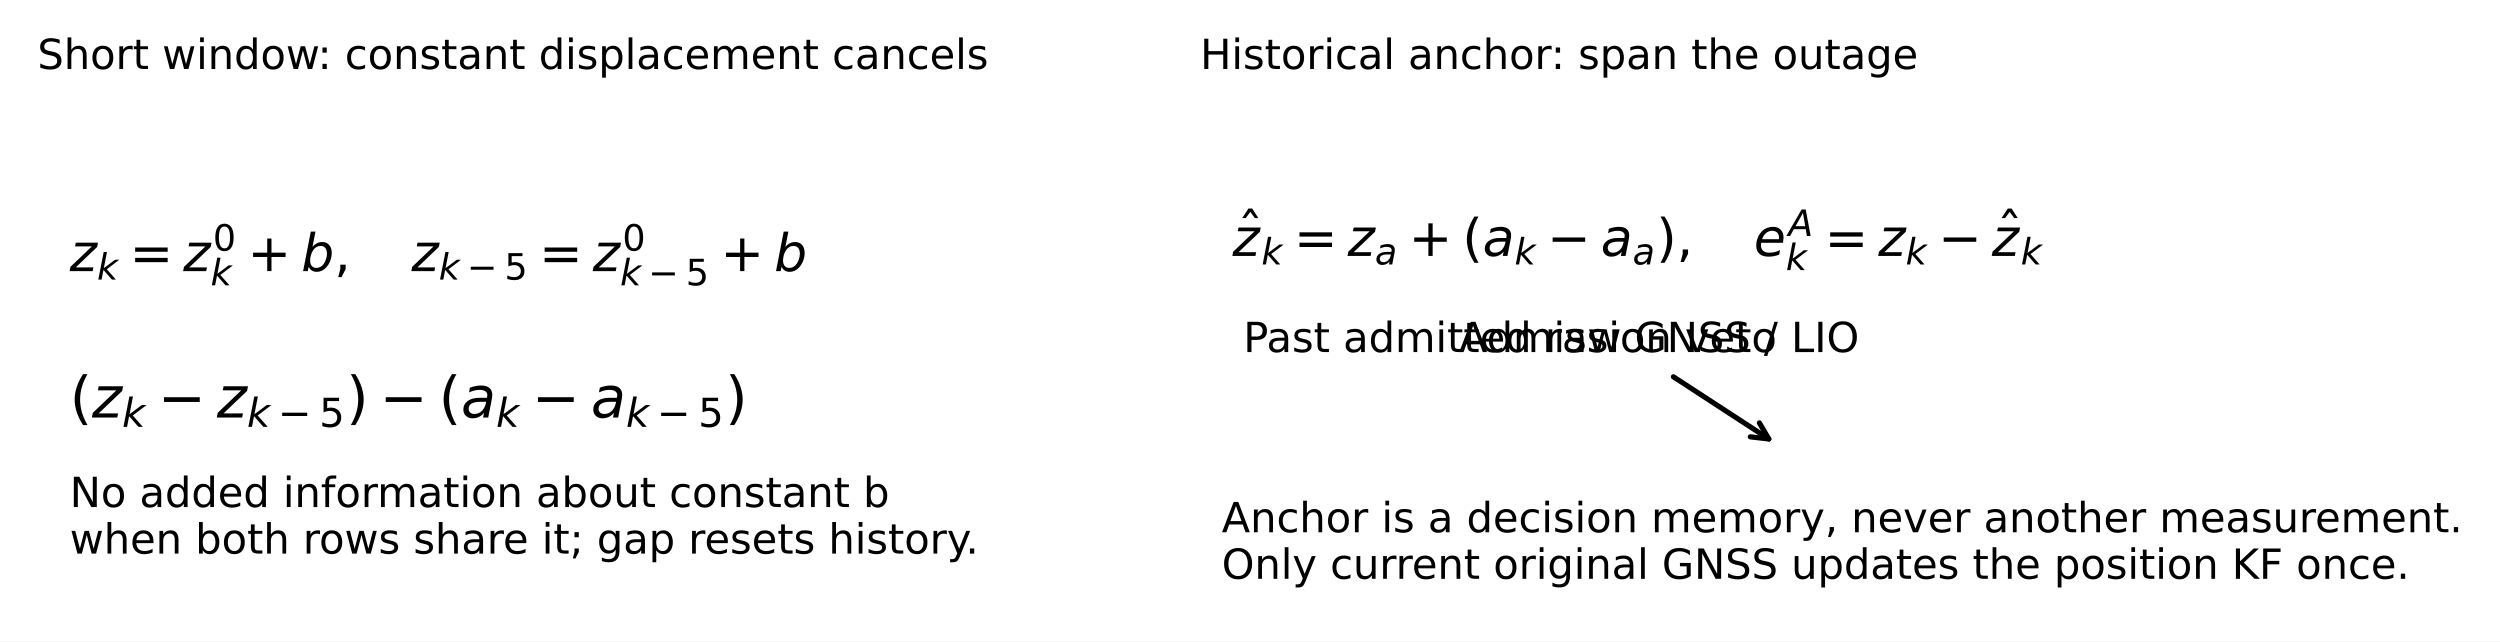
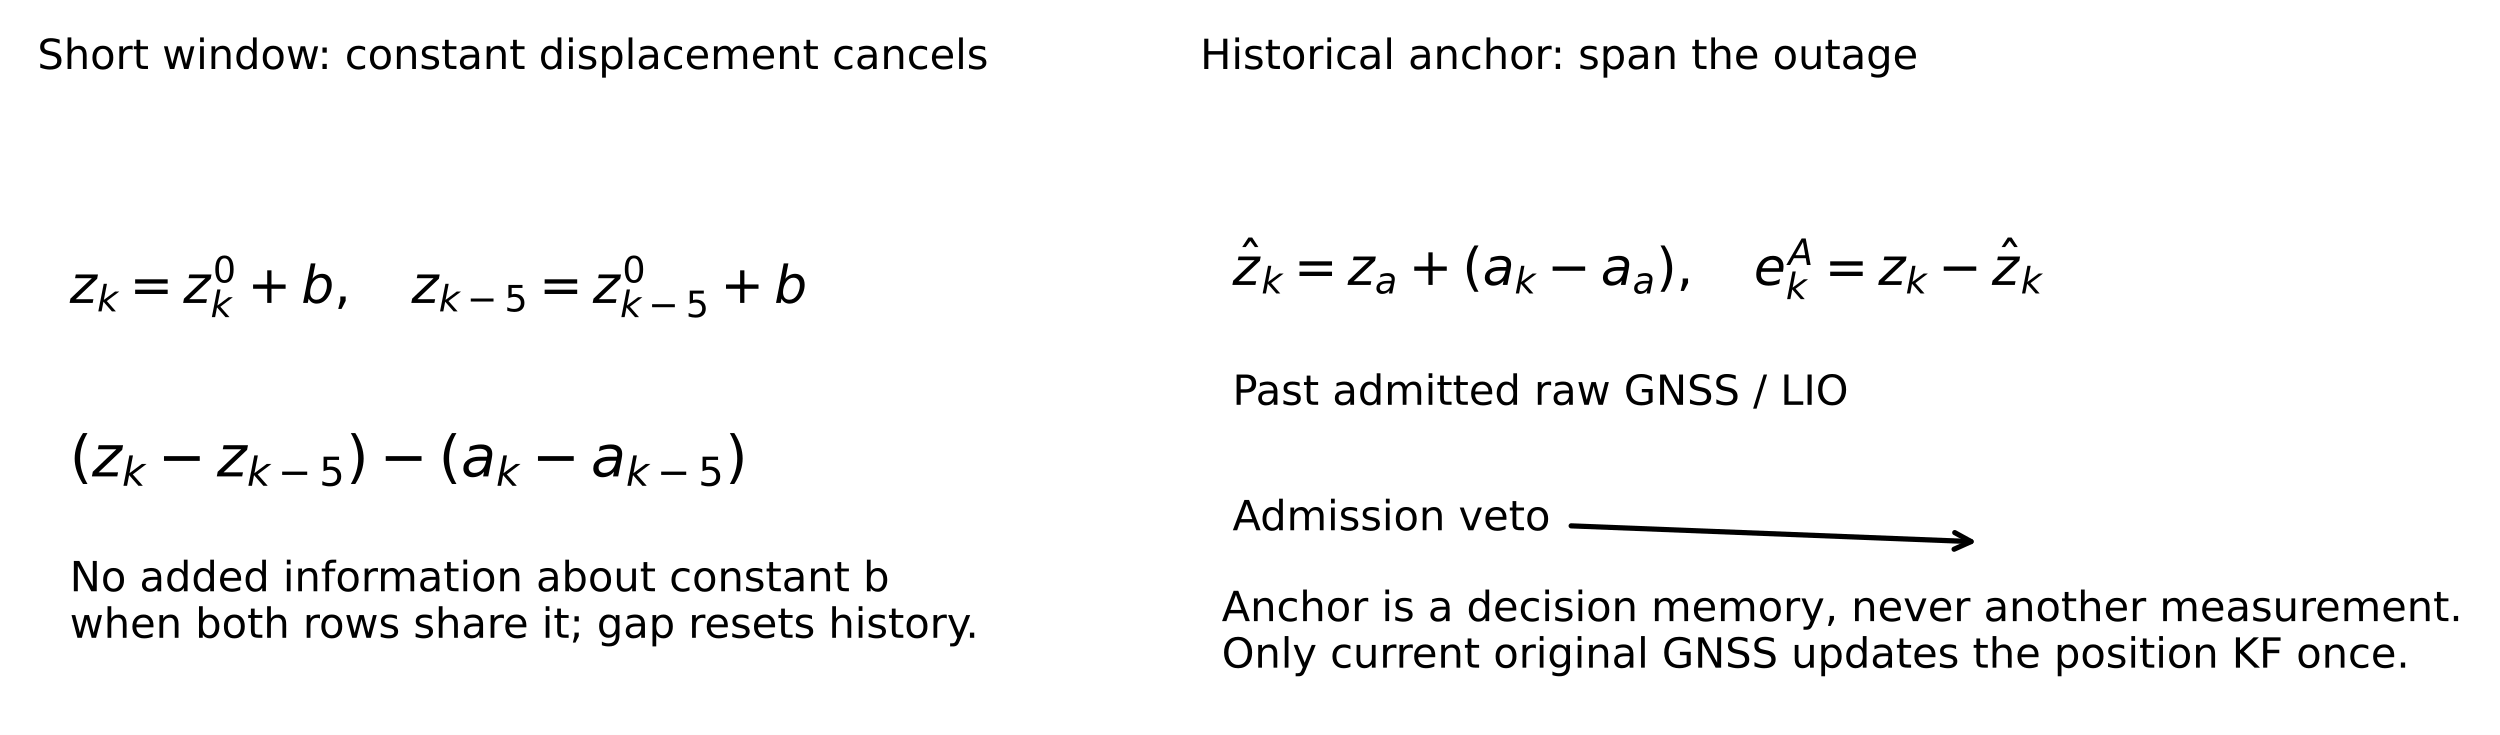
- <svg xmlns="http://www.w3.org/2000/svg" xmlns:xlink="http://www.w3.org/1999/xlink" width="481.13pt" height="123.439pt" viewBox="0 0 481.13 123.439" version="1.1">
+ <svg xmlns="http://www.w3.org/2000/svg" xmlns:xlink="http://www.w3.org/1999/xlink" width="481.13pt" height="141.439pt" viewBox="0 0 481.13 141.439" version="1.1">
  <defs>
    <style type="text/css">*{stroke-linejoin: round; stroke-linecap: butt}</style>
  </defs>
  <g id="figure_1">
    <g id="patch_1">
-       <path d="M 0 123.439  L 481.13 123.439  L 481.13 0  L 0 0  z " style="fill: #ffffff" />
+       <path d="M 0 141.439  L 481.13 141.439  L 481.13 0  L 0 0  z " style="fill: #ffffff" />
    </g>
    <g id="axes_1">
      <g id="text_1">
-         <g transform="translate(13.42484 52.24515)scale(0.1 -0.1)">
+         <g transform="translate(13.42484 58.36515)scale(0.1 -0.1)">
          <defs>
            <path id="DejaVuSans-Oblique-7a" d="M 744 3500  L 3475 3500  L 3372 2975  L 738 459  L 2913 459  L 2822 0  L -19 0  L 84 525  L 2719 3041  L 653 3041  L 744 3500  z " transform="scale(0.015625)" />
            <path id="DejaVuSans-Oblique-6b" d="M 1172 4863  L 1747 4863  L 1197 2028  L 3169 3500  L 3916 3500  L 1716 1825  L 3322 0  L 2625 0  L 1131 1709  L 800 0  L 225 0  L 1172 4863  z " transform="scale(0.015625)" />
            <path id="DejaVuSans-3d" d="M 678 2906  L 4684 2906  L 4684 2381  L 678 2381  L 678 2906  z M 678 1631  L 4684 1631  L 4684 1100  L 678 1100  L 678 1631  z " transform="scale(0.015625)" />
            <path id="DejaVuSans-30" d="M 2034 4250  Q 1547 4250 1301 3770  Q 1056 3291 1056 2328  Q 1056 1369 1301 889  Q 1547 409 2034 409  Q 2525 409 2770 889  Q 3016 1369 3016 2328  Q 3016 3291 2770 3770  Q 2525 4250 2034 4250  z M 2034 4750  Q 2819 4750 3233 4129  Q 3647 3509 3647 2328  Q 3647 1150 3233 529  Q 2819 -91 2034 -91  Q 1250 -91 836 529  Q 422 1150 422 2328  Q 422 3509 836 4129  Q 1250 4750 2034 4750  z " transform="scale(0.015625)" />
            <path id="DejaVuSans-2b" d="M 2944 4013  L 2944 2272  L 4684 2272  L 4684 1741  L 2944 1741  L 2944 0  L 2419 0  L 2419 1741  L 678 1741  L 678 2272  L 2419 2272  L 2419 4013  L 2944 4013  z " transform="scale(0.015625)" />
            <path id="DejaVuSans-Oblique-62" d="M 3169 2138  Q 3169 2591 2961 2847  Q 2753 3103 2388 3103  Q 2122 3103 1889 2973  Q 1656 2844 1484 2597  Q 1303 2338 1198 1995  Q 1094 1653 1094 1313  Q 1094 881 1298 636  Q 1503 391 1863 391  Q 2134 391 2365 517  Q 2597 644 2772 891  Q 2950 1147 3059 1487  Q 3169 1828 3169 2138  z M 1381 2969  Q 1594 3256 1914 3420  Q 2234 3584 2584 3584  Q 3122 3584 3439 3221  Q 3756 2859 3756 2241  Q 3756 1734 3570 1259  Q 3384 784 3041 416  Q 2816 172 2522 40  Q 2228 -91 1906 -91  Q 1566 -91 1316 65  Q 1066 222 909 531  L 806 0  L 231 0  L 1178 4863  L 1753 4863  L 1381 2969  z " transform="scale(0.015625)" />
            <path id="DejaVuSans-2c" d="M 750 794  L 1409 794  L 1409 256  L 897 -744  L 494 -744  L 750 256  L 750 794  z " transform="scale(0.015625)" />
            <path id="DejaVuSans-2212" d="M 678 2272  L 4684 2272  L 4684 1741  L 678 1741  L 678 2272  z " transform="scale(0.015625)" />
            <path id="DejaVuSans-35" d="M 691 4666  L 3169 4666  L 3169 4134  L 1269 4134  L 1269 2991  Q 1406 3038 1543 3061  Q 1681 3084 1819 3084  Q 2600 3084 3056 2656  Q 3513 2228 3513 1497  Q 3513 744 3044 326  Q 2575 -91 1722 -91  Q 1428 -91 1123 -41  Q 819 9 494 109  L 494 744  Q 775 591 1075 516  Q 1375 441 1709 441  Q 2250 441 2565 725  Q 2881 1009 2881 1497  Q 2881 1984 2565 2268  Q 2250 2553 1709 2553  Q 1456 2553 1204 2497  Q 953 2441 691 2322  L 691 4666  z " transform="scale(0.015625)" />
          </defs>
          <use xlink:href="#DejaVuSans-Oblique-7a" transform="translate(0 0.70625)" />
          <use xlink:href="#DejaVuSans-Oblique-6b" transform="translate(52.49023 -15.7)scale(0.7)" />
          <use xlink:href="#DejaVuSans-3d" transform="translate(115.2441 0.70625)" />
          <use xlink:href="#DejaVuSans-Oblique-7a" transform="translate(218.5156 0.70625)" />
          <use xlink:href="#DejaVuSans-30" transform="translate(275.472 40.04688)scale(0.7)" />
          <use xlink:href="#DejaVuSans-Oblique-6b" transform="translate(271.0059 -26.6375)scale(0.7)" />
          <use xlink:href="#DejaVuSans-2b" transform="translate(342.2249 0.70625)" />
          <use xlink:href="#DejaVuSans-Oblique-62" transform="translate(445.4964 0.70625)" />
          <use xlink:href="#DejaVuSans-2c" transform="translate(508.973 0.70625)" />
          <use xlink:href="#DejaVuSans-Oblique-7a" transform="translate(657.6546 0.70625)" />
          <use xlink:href="#DejaVuSans-Oblique-6b" transform="translate(710.1449 -15.7)scale(0.7)" />
          <use xlink:href="#DejaVuSans-2212" transform="translate(764.3197 -15.7)scale(0.7)" />
          <use xlink:href="#DejaVuSans-35" transform="translate(836.6097 -15.7)scale(0.7)" />
          <use xlink:href="#DejaVuSans-3d" transform="translate(903.3626 0.70625)" />
          <use xlink:href="#DejaVuSans-Oblique-7a" transform="translate(1006.634 0.70625)" />
          <use xlink:href="#DejaVuSans-30" transform="translate(1063.59 40.04688)scale(0.7)" />
          <use xlink:href="#DejaVuSans-Oblique-6b" transform="translate(1059.124 -26.6375)scale(0.7)" />
          <use xlink:href="#DejaVuSans-2212" transform="translate(1113.299 -26.6375)scale(0.7)" />
          <use xlink:href="#DejaVuSans-35" transform="translate(1185.589 -26.6375)scale(0.7)" />
          <use xlink:href="#DejaVuSans-2b" transform="translate(1252.342 0.70625)" />
          <use xlink:href="#DejaVuSans-Oblique-62" transform="translate(1355.614 0.70625)" />
        </g>
      </g>
      <g id="text_2">
-         <g transform="translate(13.42484 80.36355)scale(0.11 -0.11)">
+         <g transform="translate(13.42484 91.70355)scale(0.11 -0.11)">
          <defs>
            <path id="DejaVuSans-28" d="M 1984 4856  Q 1566 4138 1362 3434  Q 1159 2731 1159 2009  Q 1159 1288 1364 580  Q 1569 -128 1984 -844  L 1484 -844  Q 1016 -109 783 600  Q 550 1309 550 2009  Q 550 2706 781 3412  Q 1013 4119 1484 4856  L 1984 4856  z " transform="scale(0.015625)" />
            <path id="DejaVuSans-29" d="M 513 4856  L 1013 4856  Q 1481 4119 1714 3412  Q 1947 2706 1947 2009  Q 1947 1309 1714 600  Q 1481 -109 1013 -844  L 513 -844  Q 928 -128 1133 580  Q 1338 1288 1338 2009  Q 1338 2731 1133 3434  Q 928 4138 513 4856  z " transform="scale(0.015625)" />
            <path id="DejaVuSans-Oblique-61" d="M 3438 1997  L 3047 0  L 2472 0  L 2578 531  Q 2325 219 2001 64  Q 1678 -91 1281 -91  Q 834 -91 548 182  Q 263 456 263 884  Q 263 1497 752 1853  Q 1241 2209 2100 2209  L 2900 2209  L 2931 2363  Q 2938 2388 2941 2417  Q 2944 2447 2944 2509  Q 2944 2788 2717 2942  Q 2491 3097 2081 3097  Q 1800 3097 1504 3025  Q 1209 2953 897 2809  L 997 3341  Q 1322 3463 1633 3523  Q 1944 3584 2234 3584  Q 2853 3584 3176 3315  Q 3500 3047 3500 2534  Q 3500 2431 3484 2292  Q 3469 2153 3438 1997  z M 2816 1759  L 2241 1759  Q 1534 1759 1195 1570  Q 856 1381 856 984  Q 856 709 1029 553  Q 1203 397 1509 397  Q 1978 397 2328 733  Q 2678 1069 2791 1631  L 2816 1759  z " transform="scale(0.015625)" />
          </defs>
          <use xlink:href="#DejaVuSans-28" transform="translate(0 0.125)" />
          <use xlink:href="#DejaVuSans-Oblique-7a" transform="translate(39.01367 0.125)" />
          <use xlink:href="#DejaVuSans-Oblique-6b" transform="translate(91.50391 -16.28125)scale(0.7)" />
          <use xlink:href="#DejaVuSans-2212" transform="translate(154.2578 0.125)" />
          <use xlink:href="#DejaVuSans-Oblique-7a" transform="translate(257.5293 0.125)" />
          <use xlink:href="#DejaVuSans-Oblique-6b" transform="translate(310.0195 -16.28125)scale(0.7)" />
          <use xlink:href="#DejaVuSans-2212" transform="translate(364.1943 -16.28125)scale(0.7)" />
          <use xlink:href="#DejaVuSans-35" transform="translate(436.4844 -16.28125)scale(0.7)" />
          <use xlink:href="#DejaVuSans-29" transform="translate(483.7549 0.125)" />
          <use xlink:href="#DejaVuSans-2212" transform="translate(542.251 0.125)" />
          <use xlink:href="#DejaVuSans-28" transform="translate(645.5225 0.125)" />
          <use xlink:href="#DejaVuSans-Oblique-61" transform="translate(684.5361 0.125)" />
          <use xlink:href="#DejaVuSans-Oblique-6b" transform="translate(745.8154 -16.28125)scale(0.7)" />
          <use xlink:href="#DejaVuSans-2212" transform="translate(808.5693 0.125)" />
          <use xlink:href="#DejaVuSans-Oblique-61" transform="translate(911.8408 0.125)" />
          <use xlink:href="#DejaVuSans-Oblique-6b" transform="translate(973.1201 -16.28125)scale(0.7)" />
          <use xlink:href="#DejaVuSans-2212" transform="translate(1027.295 -16.28125)scale(0.7)" />
          <use xlink:href="#DejaVuSans-35" transform="translate(1099.585 -16.28125)scale(0.7)" />
          <use xlink:href="#DejaVuSans-29" transform="translate(1146.855 0.125)" />
        </g>
      </g>
      <g id="text_3">
-         <g transform="translate(13.42484 97.5845)scale(0.08 -0.08)">
+         <g transform="translate(13.42484 113.7845)scale(0.08 -0.08)">
          <defs>
            <path id="DejaVuSans-4e" d="M 628 4666  L 1478 4666  L 3547 763  L 3547 4666  L 4159 4666  L 4159 0  L 3309 0  L 1241 3903  L 1241 0  L 628 0  L 628 4666  z " transform="scale(0.015625)" />
            <path id="DejaVuSans-6f" d="M 1959 3097  Q 1497 3097 1228 2736  Q 959 2375 959 1747  Q 959 1119 1226 758  Q 1494 397 1959 397  Q 2419 397 2687 759  Q 2956 1122 2956 1747  Q 2956 2369 2687 2733  Q 2419 3097 1959 3097  z M 1959 3584  Q 2709 3584 3137 3096  Q 3566 2609 3566 1747  Q 3566 888 3137 398  Q 2709 -91 1959 -91  Q 1206 -91 779 398  Q 353 888 353 1747  Q 353 2609 779 3096  Q 1206 3584 1959 3584  z " transform="scale(0.015625)" />
            <path id="DejaVuSans-20" transform="scale(0.015625)" />
            <path id="DejaVuSans-61" d="M 2194 1759  Q 1497 1759 1228 1600  Q 959 1441 959 1056  Q 959 750 1161 570  Q 1363 391 1709 391  Q 2188 391 2477 730  Q 2766 1069 2766 1631  L 2766 1759  L 2194 1759  z M 3341 1997  L 3341 0  L 2766 0  L 2766 531  Q 2569 213 2275 61  Q 1981 -91 1556 -91  Q 1019 -91 701 211  Q 384 513 384 1019  Q 384 1609 779 1909  Q 1175 2209 1959 2209  L 2766 2209  L 2766 2266  Q 2766 2663 2505 2880  Q 2244 3097 1772 3097  Q 1472 3097 1187 3025  Q 903 2953 641 2809  L 641 3341  Q 956 3463 1253 3523  Q 1550 3584 1831 3584  Q 2591 3584 2966 3190  Q 3341 2797 3341 1997  z " transform="scale(0.015625)" />
            <path id="DejaVuSans-64" d="M 2906 2969  L 2906 4863  L 3481 4863  L 3481 0  L 2906 0  L 2906 525  Q 2725 213 2448 61  Q 2172 -91 1784 -91  Q 1150 -91 751 415  Q 353 922 353 1747  Q 353 2572 751 3078  Q 1150 3584 1784 3584  Q 2172 3584 2448 3432  Q 2725 3281 2906 2969  z M 947 1747  Q 947 1113 1208 752  Q 1469 391 1925 391  Q 2381 391 2643 752  Q 2906 1113 2906 1747  Q 2906 2381 2643 2742  Q 2381 3103 1925 3103  Q 1469 3103 1208 2742  Q 947 2381 947 1747  z " transform="scale(0.015625)" />
            <path id="DejaVuSans-65" d="M 3597 1894  L 3597 1613  L 953 1613  Q 991 1019 1311 708  Q 1631 397 2203 397  Q 2534 397 2845 478  Q 3156 559 3463 722  L 3463 178  Q 3153 47 2828 -22  Q 2503 -91 2169 -91  Q 1331 -91 842 396  Q 353 884 353 1716  Q 353 2575 817 3079  Q 1281 3584 2069 3584  Q 2775 3584 3186 3129  Q 3597 2675 3597 1894  z M 3022 2063  Q 3016 2534 2758 2815  Q 2500 3097 2075 3097  Q 1594 3097 1305 2825  Q 1016 2553 972 2059  L 3022 2063  z " transform="scale(0.015625)" />
            <path id="DejaVuSans-69" d="M 603 3500  L 1178 3500  L 1178 0  L 603 0  L 603 3500  z M 603 4863  L 1178 4863  L 1178 4134  L 603 4134  L 603 4863  z " transform="scale(0.015625)" />
            <path id="DejaVuSans-6e" d="M 3513 2113  L 3513 0  L 2938 0  L 2938 2094  Q 2938 2591 2744 2837  Q 2550 3084 2163 3084  Q 1697 3084 1428 2787  Q 1159 2491 1159 1978  L 1159 0  L 581 0  L 581 3500  L 1159 3500  L 1159 2956  Q 1366 3272 1645 3428  Q 1925 3584 2291 3584  Q 2894 3584 3203 3211  Q 3513 2838 3513 2113  z " transform="scale(0.015625)" />
            <path id="DejaVuSans-66" d="M 2375 4863  L 2375 4384  L 1825 4384  Q 1516 4384 1395 4259  Q 1275 4134 1275 3809  L 1275 3500  L 2222 3500  L 2222 3053  L 1275 3053  L 1275 0  L 697 0  L 697 3053  L 147 3053  L 147 3500  L 697 3500  L 697 3744  Q 697 4328 969 4595  Q 1241 4863 1831 4863  L 2375 4863  z " transform="scale(0.015625)" />
            <path id="DejaVuSans-72" d="M 2631 2963  Q 2534 3019 2420 3045  Q 2306 3072 2169 3072  Q 1681 3072 1420 2755  Q 1159 2438 1159 1844  L 1159 0  L 581 0  L 581 3500  L 1159 3500  L 1159 2956  Q 1341 3275 1631 3429  Q 1922 3584 2338 3584  Q 2397 3584 2469 3576  Q 2541 3569 2628 3553  L 2631 2963  z " transform="scale(0.015625)" />
            <path id="DejaVuSans-6d" d="M 3328 2828  Q 3544 3216 3844 3400  Q 4144 3584 4550 3584  Q 5097 3584 5394 3201  Q 5691 2819 5691 2113  L 5691 0  L 5113 0  L 5113 2094  Q 5113 2597 4934 2840  Q 4756 3084 4391 3084  Q 3944 3084 3684 2787  Q 3425 2491 3425 1978  L 3425 0  L 2847 0  L 2847 2094  Q 2847 2600 2669 2842  Q 2491 3084 2119 3084  Q 1678 3084 1418 2786  Q 1159 2488 1159 1978  L 1159 0  L 581 0  L 581 3500  L 1159 3500  L 1159 2956  Q 1356 3278 1631 3431  Q 1906 3584 2284 3584  Q 2666 3584 2933 3390  Q 3200 3197 3328 2828  z " transform="scale(0.015625)" />
            <path id="DejaVuSans-74" d="M 1172 4494  L 1172 3500  L 2356 3500  L 2356 3053  L 1172 3053  L 1172 1153  Q 1172 725 1289 603  Q 1406 481 1766 481  L 2356 481  L 2356 0  L 1766 0  Q 1100 0 847 248  Q 594 497 594 1153  L 594 3053  L 172 3053  L 172 3500  L 594 3500  L 594 4494  L 1172 4494  z " transform="scale(0.015625)" />
            <path id="DejaVuSans-62" d="M 3116 1747  Q 3116 2381 2855 2742  Q 2594 3103 2138 3103  Q 1681 3103 1420 2742  Q 1159 2381 1159 1747  Q 1159 1113 1420 752  Q 1681 391 2138 391  Q 2594 391 2855 752  Q 3116 1113 3116 1747  z M 1159 2969  Q 1341 3281 1617 3432  Q 1894 3584 2278 3584  Q 2916 3584 3314 3078  Q 3713 2572 3713 1747  Q 3713 922 3314 415  Q 2916 -91 2278 -91  Q 1894 -91 1617 61  Q 1341 213 1159 525  L 1159 0  L 581 0  L 581 4863  L 1159 4863  L 1159 2969  z " transform="scale(0.015625)" />
            <path id="DejaVuSans-75" d="M 544 1381  L 544 3500  L 1119 3500  L 1119 1403  Q 1119 906 1312 657  Q 1506 409 1894 409  Q 2359 409 2629 706  Q 2900 1003 2900 1516  L 2900 3500  L 3475 3500  L 3475 0  L 2900 0  L 2900 538  Q 2691 219 2414 64  Q 2138 -91 1772 -91  Q 1169 -91 856 284  Q 544 659 544 1381  z M 1991 3584  L 1991 3584  z " transform="scale(0.015625)" />
            <path id="DejaVuSans-63" d="M 3122 3366  L 3122 2828  Q 2878 2963 2633 3030  Q 2388 3097 2138 3097  Q 1578 3097 1268 2742  Q 959 2388 959 1747  Q 959 1106 1268 751  Q 1578 397 2138 397  Q 2388 397 2633 464  Q 2878 531 3122 666  L 3122 134  Q 2881 22 2623 -34  Q 2366 -91 2075 -91  Q 1284 -91 818 406  Q 353 903 353 1747  Q 353 2603 823 3093  Q 1294 3584 2113 3584  Q 2378 3584 2631 3529  Q 2884 3475 3122 3366  z " transform="scale(0.015625)" />
            <path id="DejaVuSans-73" d="M 2834 3397  L 2834 2853  Q 2591 2978 2328 3040  Q 2066 3103 1784 3103  Q 1356 3103 1142 2972  Q 928 2841 928 2578  Q 928 2378 1081 2264  Q 1234 2150 1697 2047  L 1894 2003  Q 2506 1872 2764 1633  Q 3022 1394 3022 966  Q 3022 478 2636 193  Q 2250 -91 1575 -91  Q 1294 -91 989 -36  Q 684 19 347 128  L 347 722  Q 666 556 975 473  Q 1284 391 1588 391  Q 1994 391 2212 530  Q 2431 669 2431 922  Q 2431 1156 2273 1281  Q 2116 1406 1581 1522  L 1381 1569  Q 847 1681 609 1914  Q 372 2147 372 2553  Q 372 3047 722 3315  Q 1072 3584 1716 3584  Q 2034 3584 2315 3537  Q 2597 3491 2834 3397  z " transform="scale(0.015625)" />
          </defs>
          <use xlink:href="#DejaVuSans-4e" />
          <use xlink:href="#DejaVuSans-6f" x="74.805" />
          <use xlink:href="#DejaVuSans-20" x="135.986" />
          <use xlink:href="#DejaVuSans-61" x="167.773" />
          <use xlink:href="#DejaVuSans-64" x="229.053" />
          <use xlink:href="#DejaVuSans-64" x="292.529" />
          <use xlink:href="#DejaVuSans-65" x="356.006" />
          <use xlink:href="#DejaVuSans-64" x="417.529" />
          <use xlink:href="#DejaVuSans-20" x="481.006" />
          <use xlink:href="#DejaVuSans-69" x="512.793" />
          <use xlink:href="#DejaVuSans-6e" x="540.576" />
          <use xlink:href="#DejaVuSans-66" x="603.955" />
          <use xlink:href="#DejaVuSans-6f" x="639.16" />
          <use xlink:href="#DejaVuSans-72" x="700.342" />
          <use xlink:href="#DejaVuSans-6d" x="739.705" />
          <use xlink:href="#DejaVuSans-61" x="837.117" />
          <use xlink:href="#DejaVuSans-74" x="898.396" />
          <use xlink:href="#DejaVuSans-69" x="937.605" />
          <use xlink:href="#DejaVuSans-6f" x="965.389" />
          <use xlink:href="#DejaVuSans-6e" x="1026.57" />
          <use xlink:href="#DejaVuSans-20" x="1089.949" />
          <use xlink:href="#DejaVuSans-61" x="1121.736" />
          <use xlink:href="#DejaVuSans-62" x="1183.016" />
          <use xlink:href="#DejaVuSans-6f" x="1246.492" />
          <use xlink:href="#DejaVuSans-75" x="1307.674" />
          <use xlink:href="#DejaVuSans-74" x="1371.053" />
          <use xlink:href="#DejaVuSans-20" x="1410.262" />
          <use xlink:href="#DejaVuSans-63" x="1442.049" />
          <use xlink:href="#DejaVuSans-6f" x="1497.029" />
          <use xlink:href="#DejaVuSans-6e" x="1558.211" />
          <use xlink:href="#DejaVuSans-73" x="1621.59" />
          <use xlink:href="#DejaVuSans-74" x="1673.689" />
          <use xlink:href="#DejaVuSans-61" x="1712.898" />
          <use xlink:href="#DejaVuSans-6e" x="1774.178" />
          <use xlink:href="#DejaVuSans-74" x="1837.557" />
          <use xlink:href="#DejaVuSans-20" x="1876.766" />
          <use xlink:href="#DejaVuSans-62" x="1908.553" />
        </g>
-         <g transform="translate(13.42484 106.5427)scale(0.08 -0.08)">
+         <g transform="translate(13.42484 122.7428)scale(0.08 -0.08)">
          <defs>
            <path id="DejaVuSans-77" d="M 269 3500  L 844 3500  L 1563 769  L 2278 3500  L 2956 3500  L 3675 769  L 4391 3500  L 4966 3500  L 4050 0  L 3372 0  L 2619 2869  L 1863 0  L 1184 0  L 269 3500  z " transform="scale(0.015625)" />
            <path id="DejaVuSans-68" d="M 3513 2113  L 3513 0  L 2938 0  L 2938 2094  Q 2938 2591 2744 2837  Q 2550 3084 2163 3084  Q 1697 3084 1428 2787  Q 1159 2491 1159 1978  L 1159 0  L 581 0  L 581 4863  L 1159 4863  L 1159 2956  Q 1366 3272 1645 3428  Q 1925 3584 2291 3584  Q 2894 3584 3203 3211  Q 3513 2838 3513 2113  z " transform="scale(0.015625)" />
            <path id="DejaVuSans-3b" d="M 750 3309  L 1409 3309  L 1409 2516  L 750 2516  L 750 3309  z M 750 794  L 1409 794  L 1409 256  L 897 -744  L 494 -744  L 750 256  L 750 794  z " transform="scale(0.015625)" />
            <path id="DejaVuSans-67" d="M 2906 1791  Q 2906 2416 2648 2759  Q 2391 3103 1925 3103  Q 1463 3103 1205 2759  Q 947 2416 947 1791  Q 947 1169 1205 825  Q 1463 481 1925 481  Q 2391 481 2648 825  Q 2906 1169 2906 1791  z M 3481 434  Q 3481 -459 3084 -895  Q 2688 -1331 1869 -1331  Q 1566 -1331 1297 -1286  Q 1028 -1241 775 -1147  L 775 -588  Q 1028 -725 1275 -790  Q 1522 -856 1778 -856  Q 2344 -856 2625 -561  Q 2906 -266 2906 331  L 2906 616  Q 2728 306 2450 153  Q 2172 0 1784 0  Q 1141 0 747 490  Q 353 981 353 1791  Q 353 2603 747 3093  Q 1141 3584 1784 3584  Q 2172 3584 2450 3431  Q 2728 3278 2906 2969  L 2906 3500  L 3481 3500  L 3481 434  z " transform="scale(0.015625)" />
            <path id="DejaVuSans-70" d="M 1159 525  L 1159 -1331  L 581 -1331  L 581 3500  L 1159 3500  L 1159 2969  Q 1341 3281 1617 3432  Q 1894 3584 2278 3584  Q 2916 3584 3314 3078  Q 3713 2572 3713 1747  Q 3713 922 3314 415  Q 2916 -91 2278 -91  Q 1894 -91 1617 61  Q 1341 213 1159 525  z M 3116 1747  Q 3116 2381 2855 2742  Q 2594 3103 2138 3103  Q 1681 3103 1420 2742  Q 1159 2381 1159 1747  Q 1159 1113 1420 752  Q 1681 391 2138 391  Q 2594 391 2855 752  Q 3116 1113 3116 1747  z " transform="scale(0.015625)" />
            <path id="DejaVuSans-79" d="M 2059 -325  Q 1816 -950 1584 -1140  Q 1353 -1331 966 -1331  L 506 -1331  L 506 -850  L 844 -850  Q 1081 -850 1212 -737  Q 1344 -625 1503 -206  L 1606 56  L 191 3500  L 800 3500  L 1894 763  L 2988 3500  L 3597 3500  L 2059 -325  z " transform="scale(0.015625)" />
            <path id="DejaVuSans-2e" d="M 684 794  L 1344 794  L 1344 0  L 684 0  L 684 794  z " transform="scale(0.015625)" />
          </defs>
          <use xlink:href="#DejaVuSans-77" />
          <use xlink:href="#DejaVuSans-68" x="81.787" />
          <use xlink:href="#DejaVuSans-65" x="145.166" />
          <use xlink:href="#DejaVuSans-6e" x="206.689" />
          <use xlink:href="#DejaVuSans-20" x="270.068" />
          <use xlink:href="#DejaVuSans-62" x="301.855" />
          <use xlink:href="#DejaVuSans-6f" x="365.332" />
          <use xlink:href="#DejaVuSans-74" x="426.514" />
          <use xlink:href="#DejaVuSans-68" x="465.723" />
          <use xlink:href="#DejaVuSans-20" x="529.102" />
          <use xlink:href="#DejaVuSans-72" x="560.889" />
          <use xlink:href="#DejaVuSans-6f" x="599.752" />
          <use xlink:href="#DejaVuSans-77" x="660.934" />
          <use xlink:href="#DejaVuSans-73" x="742.721" />
          <use xlink:href="#DejaVuSans-20" x="794.82" />
          <use xlink:href="#DejaVuSans-73" x="826.607" />
          <use xlink:href="#DejaVuSans-68" x="878.707" />
          <use xlink:href="#DejaVuSans-61" x="942.086" />
          <use xlink:href="#DejaVuSans-72" x="1003.365" />
          <use xlink:href="#DejaVuSans-65" x="1042.229" />
          <use xlink:href="#DejaVuSans-20" x="1103.752" />
          <use xlink:href="#DejaVuSans-69" x="1135.539" />
          <use xlink:href="#DejaVuSans-74" x="1163.322" />
          <use xlink:href="#DejaVuSans-3b" x="1202.531" />
          <use xlink:href="#DejaVuSans-20" x="1236.223" />
          <use xlink:href="#DejaVuSans-67" x="1268.01" />
          <use xlink:href="#DejaVuSans-61" x="1331.486" />
          <use xlink:href="#DejaVuSans-70" x="1392.766" />
          <use xlink:href="#DejaVuSans-20" x="1456.242" />
          <use xlink:href="#DejaVuSans-72" x="1488.029" />
          <use xlink:href="#DejaVuSans-65" x="1526.893" />
          <use xlink:href="#DejaVuSans-73" x="1588.416" />
          <use xlink:href="#DejaVuSans-65" x="1640.516" />
          <use xlink:href="#DejaVuSans-74" x="1702.039" />
          <use xlink:href="#DejaVuSans-73" x="1741.248" />
          <use xlink:href="#DejaVuSans-20" x="1793.348" />
          <use xlink:href="#DejaVuSans-68" x="1825.135" />
          <use xlink:href="#DejaVuSans-69" x="1888.514" />
          <use xlink:href="#DejaVuSans-73" x="1916.297" />
          <use xlink:href="#DejaVuSans-74" x="1968.396" />
          <use xlink:href="#DejaVuSans-6f" x="2007.605" />
          <use xlink:href="#DejaVuSans-72" x="2068.787" />
          <use xlink:href="#DejaVuSans-79" x="2109.9" />
          <use xlink:href="#DejaVuSans-2e" x="2154.83" />
        </g>
      </g>
      <g id="text_4">
        <g transform="translate(7.2 13.27875)scale(0.08 -0.08)">
          <defs>
            <path id="DejaVuSans-53" d="M 3425 4513  L 3425 3897  Q 3066 4069 2747 4153  Q 2428 4238 2131 4238  Q 1616 4238 1336 4038  Q 1056 3838 1056 3469  Q 1056 3159 1242 3001  Q 1428 2844 1947 2747  L 2328 2669  Q 3034 2534 3370 2195  Q 3706 1856 3706 1288  Q 3706 609 3251 259  Q 2797 -91 1919 -91  Q 1588 -91 1214 -16  Q 841 59 441 206  L 441 856  Q 825 641 1194 531  Q 1563 422 1919 422  Q 2459 422 2753 634  Q 3047 847 3047 1241  Q 3047 1584 2836 1778  Q 2625 1972 2144 2069  L 1759 2144  Q 1053 2284 737 2584  Q 422 2884 422 3419  Q 422 4038 858 4394  Q 1294 4750 2059 4750  Q 2388 4750 2728 4690  Q 3069 4631 3425 4513  z " transform="scale(0.015625)" />
            <path id="DejaVuSans-3a" d="M 750 794  L 1409 794  L 1409 0  L 750 0  L 750 794  z M 750 3309  L 1409 3309  L 1409 2516  L 750 2516  L 750 3309  z " transform="scale(0.015625)" />
            <path id="DejaVuSans-6c" d="M 603 4863  L 1178 4863  L 1178 0  L 603 0  L 603 4863  z " transform="scale(0.015625)" />
          </defs>
          <use xlink:href="#DejaVuSans-53" />
          <use xlink:href="#DejaVuSans-68" x="63.477" />
          <use xlink:href="#DejaVuSans-6f" x="126.855" />
          <use xlink:href="#DejaVuSans-72" x="188.037" />
          <use xlink:href="#DejaVuSans-74" x="229.15" />
          <use xlink:href="#DejaVuSans-20" x="268.359" />
          <use xlink:href="#DejaVuSans-77" x="300.146" />
          <use xlink:href="#DejaVuSans-69" x="381.934" />
          <use xlink:href="#DejaVuSans-6e" x="409.717" />
          <use xlink:href="#DejaVuSans-64" x="473.096" />
          <use xlink:href="#DejaVuSans-6f" x="536.572" />
          <use xlink:href="#DejaVuSans-77" x="597.754" />
          <use xlink:href="#DejaVuSans-3a" x="674.041" />
          <use xlink:href="#DejaVuSans-20" x="707.732" />
          <use xlink:href="#DejaVuSans-63" x="739.52" />
          <use xlink:href="#DejaVuSans-6f" x="794.5" />
          <use xlink:href="#DejaVuSans-6e" x="855.682" />
          <use xlink:href="#DejaVuSans-73" x="919.061" />
          <use xlink:href="#DejaVuSans-74" x="971.16" />
          <use xlink:href="#DejaVuSans-61" x="1010.369" />
          <use xlink:href="#DejaVuSans-6e" x="1071.648" />
          <use xlink:href="#DejaVuSans-74" x="1135.027" />
          <use xlink:href="#DejaVuSans-20" x="1174.236" />
          <use xlink:href="#DejaVuSans-64" x="1206.023" />
          <use xlink:href="#DejaVuSans-69" x="1269.5" />
          <use xlink:href="#DejaVuSans-73" x="1297.283" />
          <use xlink:href="#DejaVuSans-70" x="1349.383" />
          <use xlink:href="#DejaVuSans-6c" x="1412.859" />
          <use xlink:href="#DejaVuSans-61" x="1440.643" />
          <use xlink:href="#DejaVuSans-63" x="1501.922" />
          <use xlink:href="#DejaVuSans-65" x="1556.902" />
          <use xlink:href="#DejaVuSans-6d" x="1618.426" />
          <use xlink:href="#DejaVuSans-65" x="1715.838" />
          <use xlink:href="#DejaVuSans-6e" x="1777.361" />
          <use xlink:href="#DejaVuSans-74" x="1840.74" />
          <use xlink:href="#DejaVuSans-20" x="1879.949" />
          <use xlink:href="#DejaVuSans-63" x="1911.736" />
          <use xlink:href="#DejaVuSans-61" x="1966.717" />
          <use xlink:href="#DejaVuSans-6e" x="2027.996" />
          <use xlink:href="#DejaVuSans-63" x="2091.375" />
          <use xlink:href="#DejaVuSans-65" x="2146.355" />
          <use xlink:href="#DejaVuSans-6c" x="2207.879" />
          <use xlink:href="#DejaVuSans-73" x="2235.662" />
        </g>
      </g>
    </g>
    <g id="axes_2">
      <g id="text_5">
-         <g transform="translate(237.2003 49.33635)scale(0.1 -0.1)">
+         <g transform="translate(237.2003 54.91635)scale(0.1 -0.1)">
          <defs>
            <path id="DejaVuSans-302" d="M -1831 5119  L -1369 5119  L -603 3944  L -1038 3944  L -1600 4709  L -2163 3944  L -2597 3944  L -1831 5119  z M -1600 3584  L -1600 3584  z " transform="scale(0.015625)" />
            <path id="DejaVuSans-Oblique-65" d="M 3078 2063  Q 3088 2113 3092 2166  Q 3097 2219 3097 2272  Q 3097 2653 2873 2875  Q 2650 3097 2266 3097  Q 1838 3097 1509 2826  Q 1181 2556 1013 2059  L 3078 2063  z M 3578 1613  L 903 1613  Q 884 1494 878 1425  Q 872 1356 872 1306  Q 872 872 1139 634  Q 1406 397 1894 397  Q 2269 397 2603 481  Q 2938 566 3225 728  L 3116 159  Q 2806 34 2476 -28  Q 2147 -91 1806 -91  Q 1078 -91 686 257  Q 294 606 294 1247  Q 294 1794 489 2264  Q 684 2734 1063 3103  Q 1306 3334 1642 3459  Q 1978 3584 2356 3584  Q 2950 3584 3301 3228  Q 3653 2872 3653 2272  Q 3653 2128 3634 1964  Q 3616 1800 3578 1613  z " transform="scale(0.015625)" />
            <path id="DejaVuSans-Oblique-41" d="M 2356 4666  L 3072 4666  L 3938 0  L 3278 0  L 3084 1197  L 984 1197  L 325 0  L -341 0  L 2356 4666  z M 2584 4044  L 1275 1722  L 2988 1722  L 2584 4044  z " transform="scale(0.015625)" />
          </defs>
          <use xlink:href="#DejaVuSans-302" transform="translate(59.22266 12.01562)" />
          <use xlink:href="#DejaVuSans-Oblique-7a" transform="translate(0 0.828125)" />
          <use xlink:href="#DejaVuSans-Oblique-6b" transform="translate(55.53516 -15.57812)scale(0.7)" />
          <use xlink:href="#DejaVuSans-3d" transform="translate(118.2891 0.828125)" />
          <use xlink:href="#DejaVuSans-Oblique-7a" transform="translate(221.5605 0.828125)" />
          <use xlink:href="#DejaVuSans-Oblique-61" transform="translate(274.0508 -15.57812)scale(0.7)" />
          <use xlink:href="#DejaVuSans-2b" transform="translate(339.1631 0.828125)" />
          <use xlink:href="#DejaVuSans-28" transform="translate(442.4346 0.828125)" />
          <use xlink:href="#DejaVuSans-Oblique-61" transform="translate(481.4482 0.828125)" />
          <use xlink:href="#DejaVuSans-Oblique-6b" transform="translate(542.7275 -15.57812)scale(0.7)" />
          <use xlink:href="#DejaVuSans-2212" transform="translate(605.4814 0.828125)" />
          <use xlink:href="#DejaVuSans-Oblique-61" transform="translate(708.7529 0.828125)" />
          <use xlink:href="#DejaVuSans-Oblique-61" transform="translate(770.0322 -15.57812)scale(0.7)" />
          <use xlink:href="#DejaVuSans-29" transform="translate(815.6621 0.828125)" />
          <use xlink:href="#DejaVuSans-2c" transform="translate(854.6758 0.828125)" />
          <use xlink:href="#DejaVuSans-Oblique-65" transform="translate(1003.357 0.828125)" />
          <use xlink:href="#DejaVuSans-Oblique-41" transform="translate(1069.531 39.17344)scale(0.7)" />
          <use xlink:href="#DejaVuSans-Oblique-6b" transform="translate(1064.881 -26.51562)scale(0.7)" />
          <use xlink:href="#DejaVuSans-3d" transform="translate(1139.633 0.828125)" />
          <use xlink:href="#DejaVuSans-Oblique-7a" transform="translate(1242.905 0.828125)" />
          <use xlink:href="#DejaVuSans-Oblique-6b" transform="translate(1295.395 -15.57812)scale(0.7)" />
          <use xlink:href="#DejaVuSans-2212" transform="translate(1358.149 0.828125)" />
          <use xlink:href="#DejaVuSans-302" transform="translate(1520.643 12.01562)" />
          <use xlink:href="#DejaVuSans-Oblique-7a" transform="translate(1461.42 0.828125)" />
          <use xlink:href="#DejaVuSans-Oblique-6b" transform="translate(1516.956 -15.57812)scale(0.7)" />
        </g>
      </g>
      <g id="text_6">
-         <g transform="translate(239.2752 67.75875)scale(0.08 -0.08)">
+         <g transform="translate(237.2003 77.90835)scale(0.08 -0.08)">
          <defs>
            <path id="DejaVuSans-50" d="M 1259 4147  L 1259 2394  L 2053 2394  Q 2494 2394 2734 2622  Q 2975 2850 2975 3272  Q 2975 3691 2734 3919  Q 2494 4147 2053 4147  L 1259 4147  z M 628 4666  L 2053 4666  Q 2838 4666 3239 4311  Q 3641 3956 3641 3272  Q 3641 2581 3239 2228  Q 2838 1875 2053 1875  L 1259 1875  L 1259 0  L 628 0  L 628 4666  z " transform="scale(0.015625)" />
            <path id="DejaVuSans-47" d="M 3809 666  L 3809 1919  L 2778 1919  L 2778 2438  L 4434 2438  L 4434 434  Q 4069 175 3628 42  Q 3188 -91 2688 -91  Q 1594 -91 976 548  Q 359 1188 359 2328  Q 359 3472 976 4111  Q 1594 4750 2688 4750  Q 3144 4750 3555 4637  Q 3966 4525 4313 4306  L 4313 3634  Q 3963 3931 3569 4081  Q 3175 4231 2741 4231  Q 1884 4231 1454 3753  Q 1025 3275 1025 2328  Q 1025 1384 1454 906  Q 1884 428 2741 428  Q 3075 428 3337 486  Q 3600 544 3809 666  z " transform="scale(0.015625)" />
            <path id="DejaVuSans-2f" d="M 1625 4666  L 2156 4666  L 531 -594  L 0 -594  L 1625 4666  z " transform="scale(0.015625)" />
            <path id="DejaVuSans-4c" d="M 628 4666  L 1259 4666  L 1259 531  L 3531 531  L 3531 0  L 628 0  L 628 4666  z " transform="scale(0.015625)" />
            <path id="DejaVuSans-49" d="M 628 4666  L 1259 4666  L 1259 0  L 628 0  L 628 4666  z " transform="scale(0.015625)" />
            <path id="DejaVuSans-4f" d="M 2522 4238  Q 1834 4238 1429 3725  Q 1025 3213 1025 2328  Q 1025 1447 1429 934  Q 1834 422 2522 422  Q 3209 422 3611 934  Q 4013 1447 4013 2328  Q 4013 3213 3611 3725  Q 3209 4238 2522 4238  z M 2522 4750  Q 3503 4750 4090 4092  Q 4678 3434 4678 2328  Q 4678 1225 4090 567  Q 3503 -91 2522 -91  Q 1538 -91 948 565  Q 359 1222 359 2328  Q 359 3434 948 4092  Q 1538 4750 2522 4750  z " transform="scale(0.015625)" />
          </defs>
          <use xlink:href="#DejaVuSans-50" />
          <use xlink:href="#DejaVuSans-61" x="55.803" />
          <use xlink:href="#DejaVuSans-73" x="117.082" />
          <use xlink:href="#DejaVuSans-74" x="169.182" />
          <use xlink:href="#DejaVuSans-20" x="208.391" />
          <use xlink:href="#DejaVuSans-61" x="240.178" />
          <use xlink:href="#DejaVuSans-64" x="301.457" />
          <use xlink:href="#DejaVuSans-6d" x="364.934" />
          <use xlink:href="#DejaVuSans-69" x="462.346" />
          <use xlink:href="#DejaVuSans-74" x="490.129" />
          <use xlink:href="#DejaVuSans-74" x="529.338" />
          <use xlink:href="#DejaVuSans-65" x="568.547" />
          <use xlink:href="#DejaVuSans-64" x="630.07" />
          <use xlink:href="#DejaVuSans-20" x="693.547" />
          <use xlink:href="#DejaVuSans-72" x="725.334" />
          <use xlink:href="#DejaVuSans-61" x="766.447" />
          <use xlink:href="#DejaVuSans-77" x="827.727" />
          <use xlink:href="#DejaVuSans-20" x="909.514" />
          <use xlink:href="#DejaVuSans-47" x="941.301" />
          <use xlink:href="#DejaVuSans-4e" x="1018.791" />
          <use xlink:href="#DejaVuSans-53" x="1093.596" />
          <use xlink:href="#DejaVuSans-53" x="1157.072" />
          <use xlink:href="#DejaVuSans-20" x="1220.549" />
          <use xlink:href="#DejaVuSans-2f" x="1252.336" />
          <use xlink:href="#DejaVuSans-20" x="1286.027" />
          <use xlink:href="#DejaVuSans-4c" x="1317.814" />
          <use xlink:href="#DejaVuSans-49" x="1373.527" />
          <use xlink:href="#DejaVuSans-4f" x="1403.02" />
        </g>
      </g>
      <g id="patch_2">
-         <path d="M 322.051 72.515  Q 331.698 78.802 340.409 84.478  " style="fill: none; stroke: #000000; stroke-linecap: round" />
-         <path d="M 338.602 81.391  L 340.409 84.478  L 336.855 84.072  " style="fill: none; stroke: #000000; stroke-linecap: round" />
+         <path d="M 302.373 101.202  Q 341.41 102.736 379.331 104.227  " style="fill: none; stroke: #000000; stroke-linecap: round" />
+         <path d="M 376.196 102.502  L 379.331 104.227  L 376.07 105.7  " style="fill: none; stroke: #000000; stroke-linecap: round" />
      </g>
      <g id="text_7">
-         <g transform="translate(280.7742 67.75875)scale(0.08 -0.08)">
+         <g transform="translate(237.2003 102.0499)scale(0.08 -0.08)">
          <defs>
            <path id="DejaVuSans-41" d="M 2188 4044  L 1331 1722  L 3047 1722  L 2188 4044  z M 1831 4666  L 2547 4666  L 4325 0  L 3669 0  L 3244 1197  L 1141 1197  L 716 0  L 50 0  L 1831 4666  z " transform="scale(0.015625)" />
            <path id="DejaVuSans-76" d="M 191 3500  L 800 3500  L 1894 563  L 2988 3500  L 3597 3500  L 2284 0  L 1503 0  L 191 3500  z " transform="scale(0.015625)" />
          </defs>
          <use xlink:href="#DejaVuSans-41" />
          <use xlink:href="#DejaVuSans-64" x="66.658" />
          <use xlink:href="#DejaVuSans-6d" x="130.135" />
          <use xlink:href="#DejaVuSans-69" x="227.547" />
          <use xlink:href="#DejaVuSans-73" x="255.33" />
          <use xlink:href="#DejaVuSans-73" x="307.43" />
          <use xlink:href="#DejaVuSans-69" x="359.529" />
          <use xlink:href="#DejaVuSans-6f" x="387.312" />
          <use xlink:href="#DejaVuSans-6e" x="448.494" />
          <use xlink:href="#DejaVuSans-20" x="511.873" />
          <use xlink:href="#DejaVuSans-76" x="543.66" />
          <use xlink:href="#DejaVuSans-65" x="602.84" />
          <use xlink:href="#DejaVuSans-74" x="664.363" />
          <use xlink:href="#DejaVuSans-6f" x="703.572" />
        </g>
      </g>
      <g id="text_8">
-         <g transform="translate(235.1253 102.4325)scale(0.08 -0.08)">
+         <g transform="translate(235.1253 119.5325)scale(0.08 -0.08)">
          <use xlink:href="#DejaVuSans-41" />
          <use xlink:href="#DejaVuSans-6e" x="68.408" />
          <use xlink:href="#DejaVuSans-63" x="131.787" />
          <use xlink:href="#DejaVuSans-68" x="186.768" />
          <use xlink:href="#DejaVuSans-6f" x="250.146" />
          <use xlink:href="#DejaVuSans-72" x="311.328" />
          <use xlink:href="#DejaVuSans-20" x="352.441" />
          <use xlink:href="#DejaVuSans-69" x="384.229" />
          <use xlink:href="#DejaVuSans-73" x="412.012" />
          <use xlink:href="#DejaVuSans-20" x="464.111" />
          <use xlink:href="#DejaVuSans-61" x="495.898" />
          <use xlink:href="#DejaVuSans-20" x="557.178" />
          <use xlink:href="#DejaVuSans-64" x="588.965" />
          <use xlink:href="#DejaVuSans-65" x="652.441" />
          <use xlink:href="#DejaVuSans-63" x="713.965" />
          <use xlink:href="#DejaVuSans-69" x="768.945" />
          <use xlink:href="#DejaVuSans-73" x="796.729" />
          <use xlink:href="#DejaVuSans-69" x="848.828" />
          <use xlink:href="#DejaVuSans-6f" x="876.611" />
          <use xlink:href="#DejaVuSans-6e" x="937.793" />
          <use xlink:href="#DejaVuSans-20" x="1001.172" />
          <use xlink:href="#DejaVuSans-6d" x="1032.959" />
          <use xlink:href="#DejaVuSans-65" x="1130.371" />
          <use xlink:href="#DejaVuSans-6d" x="1191.895" />
          <use xlink:href="#DejaVuSans-6f" x="1289.307" />
          <use xlink:href="#DejaVuSans-72" x="1350.488" />
          <use xlink:href="#DejaVuSans-79" x="1391.602" />
          <use xlink:href="#DejaVuSans-2c" x="1450.781" />
          <use xlink:href="#DejaVuSans-20" x="1482.568" />
          <use xlink:href="#DejaVuSans-6e" x="1514.355" />
          <use xlink:href="#DejaVuSans-65" x="1577.734" />
          <use xlink:href="#DejaVuSans-76" x="1639.258" />
          <use xlink:href="#DejaVuSans-65" x="1698.438" />
          <use xlink:href="#DejaVuSans-72" x="1759.961" />
          <use xlink:href="#DejaVuSans-20" x="1801.074" />
          <use xlink:href="#DejaVuSans-61" x="1832.861" />
          <use xlink:href="#DejaVuSans-6e" x="1894.141" />
          <use xlink:href="#DejaVuSans-6f" x="1957.52" />
          <use xlink:href="#DejaVuSans-74" x="2018.701" />
          <use xlink:href="#DejaVuSans-68" x="2057.91" />
          <use xlink:href="#DejaVuSans-65" x="2121.289" />
          <use xlink:href="#DejaVuSans-72" x="2182.812" />
          <use xlink:href="#DejaVuSans-20" x="2223.926" />
          <use xlink:href="#DejaVuSans-6d" x="2255.713" />
          <use xlink:href="#DejaVuSans-65" x="2353.125" />
          <use xlink:href="#DejaVuSans-61" x="2414.648" />
          <use xlink:href="#DejaVuSans-73" x="2475.928" />
          <use xlink:href="#DejaVuSans-75" x="2528.027" />
          <use xlink:href="#DejaVuSans-72" x="2591.406" />
          <use xlink:href="#DejaVuSans-65" x="2630.27" />
          <use xlink:href="#DejaVuSans-6d" x="2691.793" />
          <use xlink:href="#DejaVuSans-65" x="2789.205" />
          <use xlink:href="#DejaVuSans-6e" x="2850.729" />
          <use xlink:href="#DejaVuSans-74" x="2914.107" />
          <use xlink:href="#DejaVuSans-2e" x="2953.316" />
        </g>
-         <g transform="translate(235.1253 111.3907)scale(0.08 -0.08)">
+         <g transform="translate(235.1253 128.4907)scale(0.08 -0.08)">
          <defs>
            <path id="DejaVuSans-4b" d="M 628 4666  L 1259 4666  L 1259 2694  L 3353 4666  L 4166 4666  L 1850 2491  L 4331 0  L 3500 0  L 1259 2247  L 1259 0  L 628 0  L 628 4666  z " transform="scale(0.015625)" />
            <path id="DejaVuSans-46" d="M 628 4666  L 3309 4666  L 3309 4134  L 1259 4134  L 1259 2759  L 3109 2759  L 3109 2228  L 1259 2228  L 1259 0  L 628 0  L 628 4666  z " transform="scale(0.015625)" />
          </defs>
          <use xlink:href="#DejaVuSans-4f" />
          <use xlink:href="#DejaVuSans-6e" x="78.711" />
          <use xlink:href="#DejaVuSans-6c" x="142.09" />
          <use xlink:href="#DejaVuSans-79" x="169.873" />
          <use xlink:href="#DejaVuSans-20" x="229.053" />
          <use xlink:href="#DejaVuSans-63" x="260.84" />
          <use xlink:href="#DejaVuSans-75" x="315.82" />
          <use xlink:href="#DejaVuSans-72" x="379.199" />
          <use xlink:href="#DejaVuSans-72" x="418.562" />
          <use xlink:href="#DejaVuSans-65" x="457.426" />
          <use xlink:href="#DejaVuSans-6e" x="518.949" />
          <use xlink:href="#DejaVuSans-74" x="582.328" />
          <use xlink:href="#DejaVuSans-20" x="621.537" />
          <use xlink:href="#DejaVuSans-6f" x="653.324" />
          <use xlink:href="#DejaVuSans-72" x="714.506" />
          <use xlink:href="#DejaVuSans-69" x="755.619" />
          <use xlink:href="#DejaVuSans-67" x="783.402" />
          <use xlink:href="#DejaVuSans-69" x="846.879" />
          <use xlink:href="#DejaVuSans-6e" x="874.662" />
          <use xlink:href="#DejaVuSans-61" x="938.041" />
          <use xlink:href="#DejaVuSans-6c" x="999.32" />
          <use xlink:href="#DejaVuSans-20" x="1027.104" />
          <use xlink:href="#DejaVuSans-47" x="1058.891" />
          <use xlink:href="#DejaVuSans-4e" x="1136.381" />
          <use xlink:href="#DejaVuSans-53" x="1211.186" />
          <use xlink:href="#DejaVuSans-53" x="1274.662" />
          <use xlink:href="#DejaVuSans-20" x="1338.139" />
          <use xlink:href="#DejaVuSans-75" x="1369.926" />
          <use xlink:href="#DejaVuSans-70" x="1433.305" />
          <use xlink:href="#DejaVuSans-64" x="1496.781" />
          <use xlink:href="#DejaVuSans-61" x="1560.258" />
          <use xlink:href="#DejaVuSans-74" x="1621.537" />
          <use xlink:href="#DejaVuSans-65" x="1660.746" />
          <use xlink:href="#DejaVuSans-73" x="1722.27" />
          <use xlink:href="#DejaVuSans-20" x="1774.369" />
          <use xlink:href="#DejaVuSans-74" x="1806.156" />
          <use xlink:href="#DejaVuSans-68" x="1845.365" />
          <use xlink:href="#DejaVuSans-65" x="1908.744" />
          <use xlink:href="#DejaVuSans-20" x="1970.268" />
          <use xlink:href="#DejaVuSans-70" x="2002.055" />
          <use xlink:href="#DejaVuSans-6f" x="2065.531" />
          <use xlink:href="#DejaVuSans-73" x="2126.713" />
          <use xlink:href="#DejaVuSans-69" x="2178.812" />
          <use xlink:href="#DejaVuSans-74" x="2206.596" />
          <use xlink:href="#DejaVuSans-69" x="2245.805" />
          <use xlink:href="#DejaVuSans-6f" x="2273.588" />
          <use xlink:href="#DejaVuSans-6e" x="2334.77" />
          <use xlink:href="#DejaVuSans-20" x="2398.148" />
          <use xlink:href="#DejaVuSans-4b" x="2429.936" />
          <use xlink:href="#DejaVuSans-46" x="2495.512" />
          <use xlink:href="#DejaVuSans-20" x="2553.031" />
          <use xlink:href="#DejaVuSans-6f" x="2584.818" />
          <use xlink:href="#DejaVuSans-6e" x="2646" />
          <use xlink:href="#DejaVuSans-63" x="2709.379" />
          <use xlink:href="#DejaVuSans-65" x="2764.359" />
          <use xlink:href="#DejaVuSans-2e" x="2825.883" />
        </g>
      </g>
      <g id="text_9">
        <g transform="translate(230.9754 13.27875)scale(0.08 -0.08)">
          <defs>
            <path id="DejaVuSans-48" d="M 628 4666  L 1259 4666  L 1259 2753  L 3553 2753  L 3553 4666  L 4184 4666  L 4184 0  L 3553 0  L 3553 2222  L 1259 2222  L 1259 0  L 628 0  L 628 4666  z " transform="scale(0.015625)" />
          </defs>
          <use xlink:href="#DejaVuSans-48" />
          <use xlink:href="#DejaVuSans-69" x="75.195" />
          <use xlink:href="#DejaVuSans-73" x="102.979" />
          <use xlink:href="#DejaVuSans-74" x="155.078" />
          <use xlink:href="#DejaVuSans-6f" x="194.287" />
          <use xlink:href="#DejaVuSans-72" x="255.469" />
          <use xlink:href="#DejaVuSans-69" x="296.582" />
          <use xlink:href="#DejaVuSans-63" x="324.365" />
          <use xlink:href="#DejaVuSans-61" x="379.346" />
          <use xlink:href="#DejaVuSans-6c" x="440.625" />
          <use xlink:href="#DejaVuSans-20" x="468.408" />
          <use xlink:href="#DejaVuSans-61" x="500.195" />
          <use xlink:href="#DejaVuSans-6e" x="561.475" />
          <use xlink:href="#DejaVuSans-63" x="624.854" />
          <use xlink:href="#DejaVuSans-68" x="679.834" />
          <use xlink:href="#DejaVuSans-6f" x="743.213" />
          <use xlink:href="#DejaVuSans-72" x="804.395" />
          <use xlink:href="#DejaVuSans-3a" x="843.758" />
          <use xlink:href="#DejaVuSans-20" x="877.449" />
          <use xlink:href="#DejaVuSans-73" x="909.236" />
          <use xlink:href="#DejaVuSans-70" x="961.336" />
          <use xlink:href="#DejaVuSans-61" x="1024.812" />
          <use xlink:href="#DejaVuSans-6e" x="1086.092" />
          <use xlink:href="#DejaVuSans-20" x="1149.471" />
          <use xlink:href="#DejaVuSans-74" x="1181.258" />
          <use xlink:href="#DejaVuSans-68" x="1220.467" />
          <use xlink:href="#DejaVuSans-65" x="1283.846" />
          <use xlink:href="#DejaVuSans-20" x="1345.369" />
          <use xlink:href="#DejaVuSans-6f" x="1377.156" />
          <use xlink:href="#DejaVuSans-75" x="1438.338" />
          <use xlink:href="#DejaVuSans-74" x="1501.717" />
          <use xlink:href="#DejaVuSans-61" x="1540.926" />
          <use xlink:href="#DejaVuSans-67" x="1602.205" />
          <use xlink:href="#DejaVuSans-65" x="1665.682" />
        </g>
      </g>
    </g>
  </g>
</svg>
